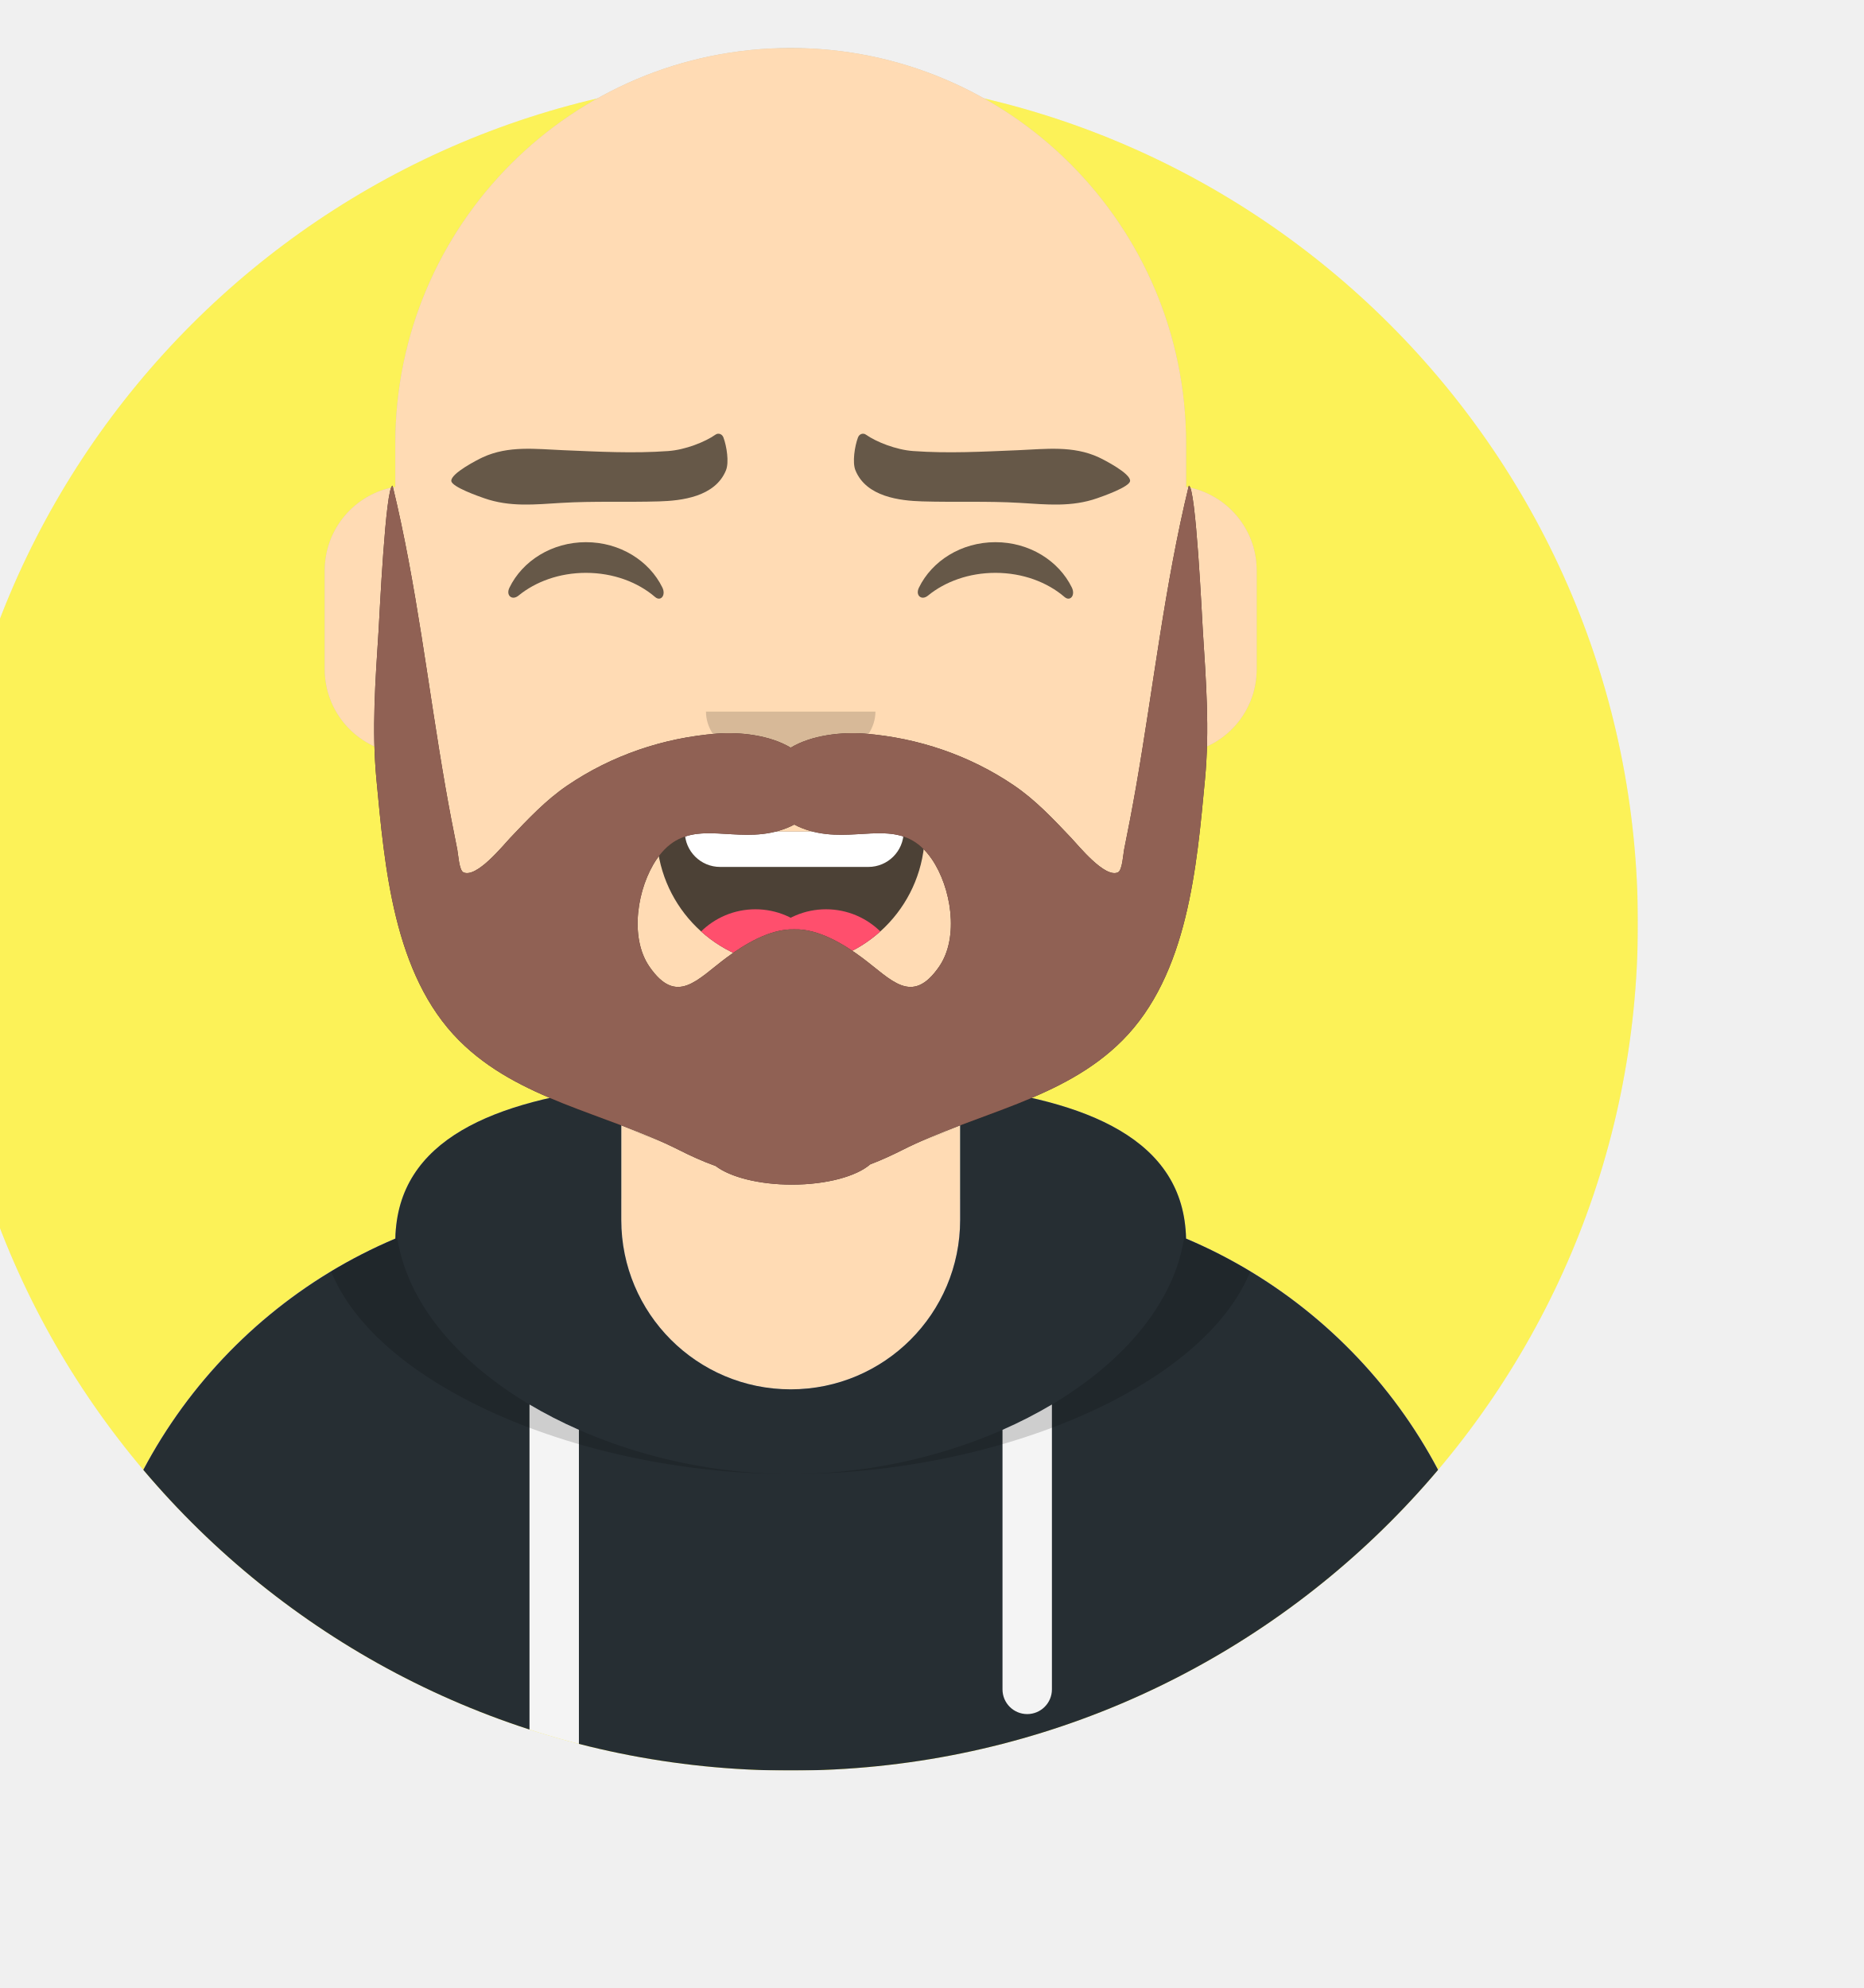
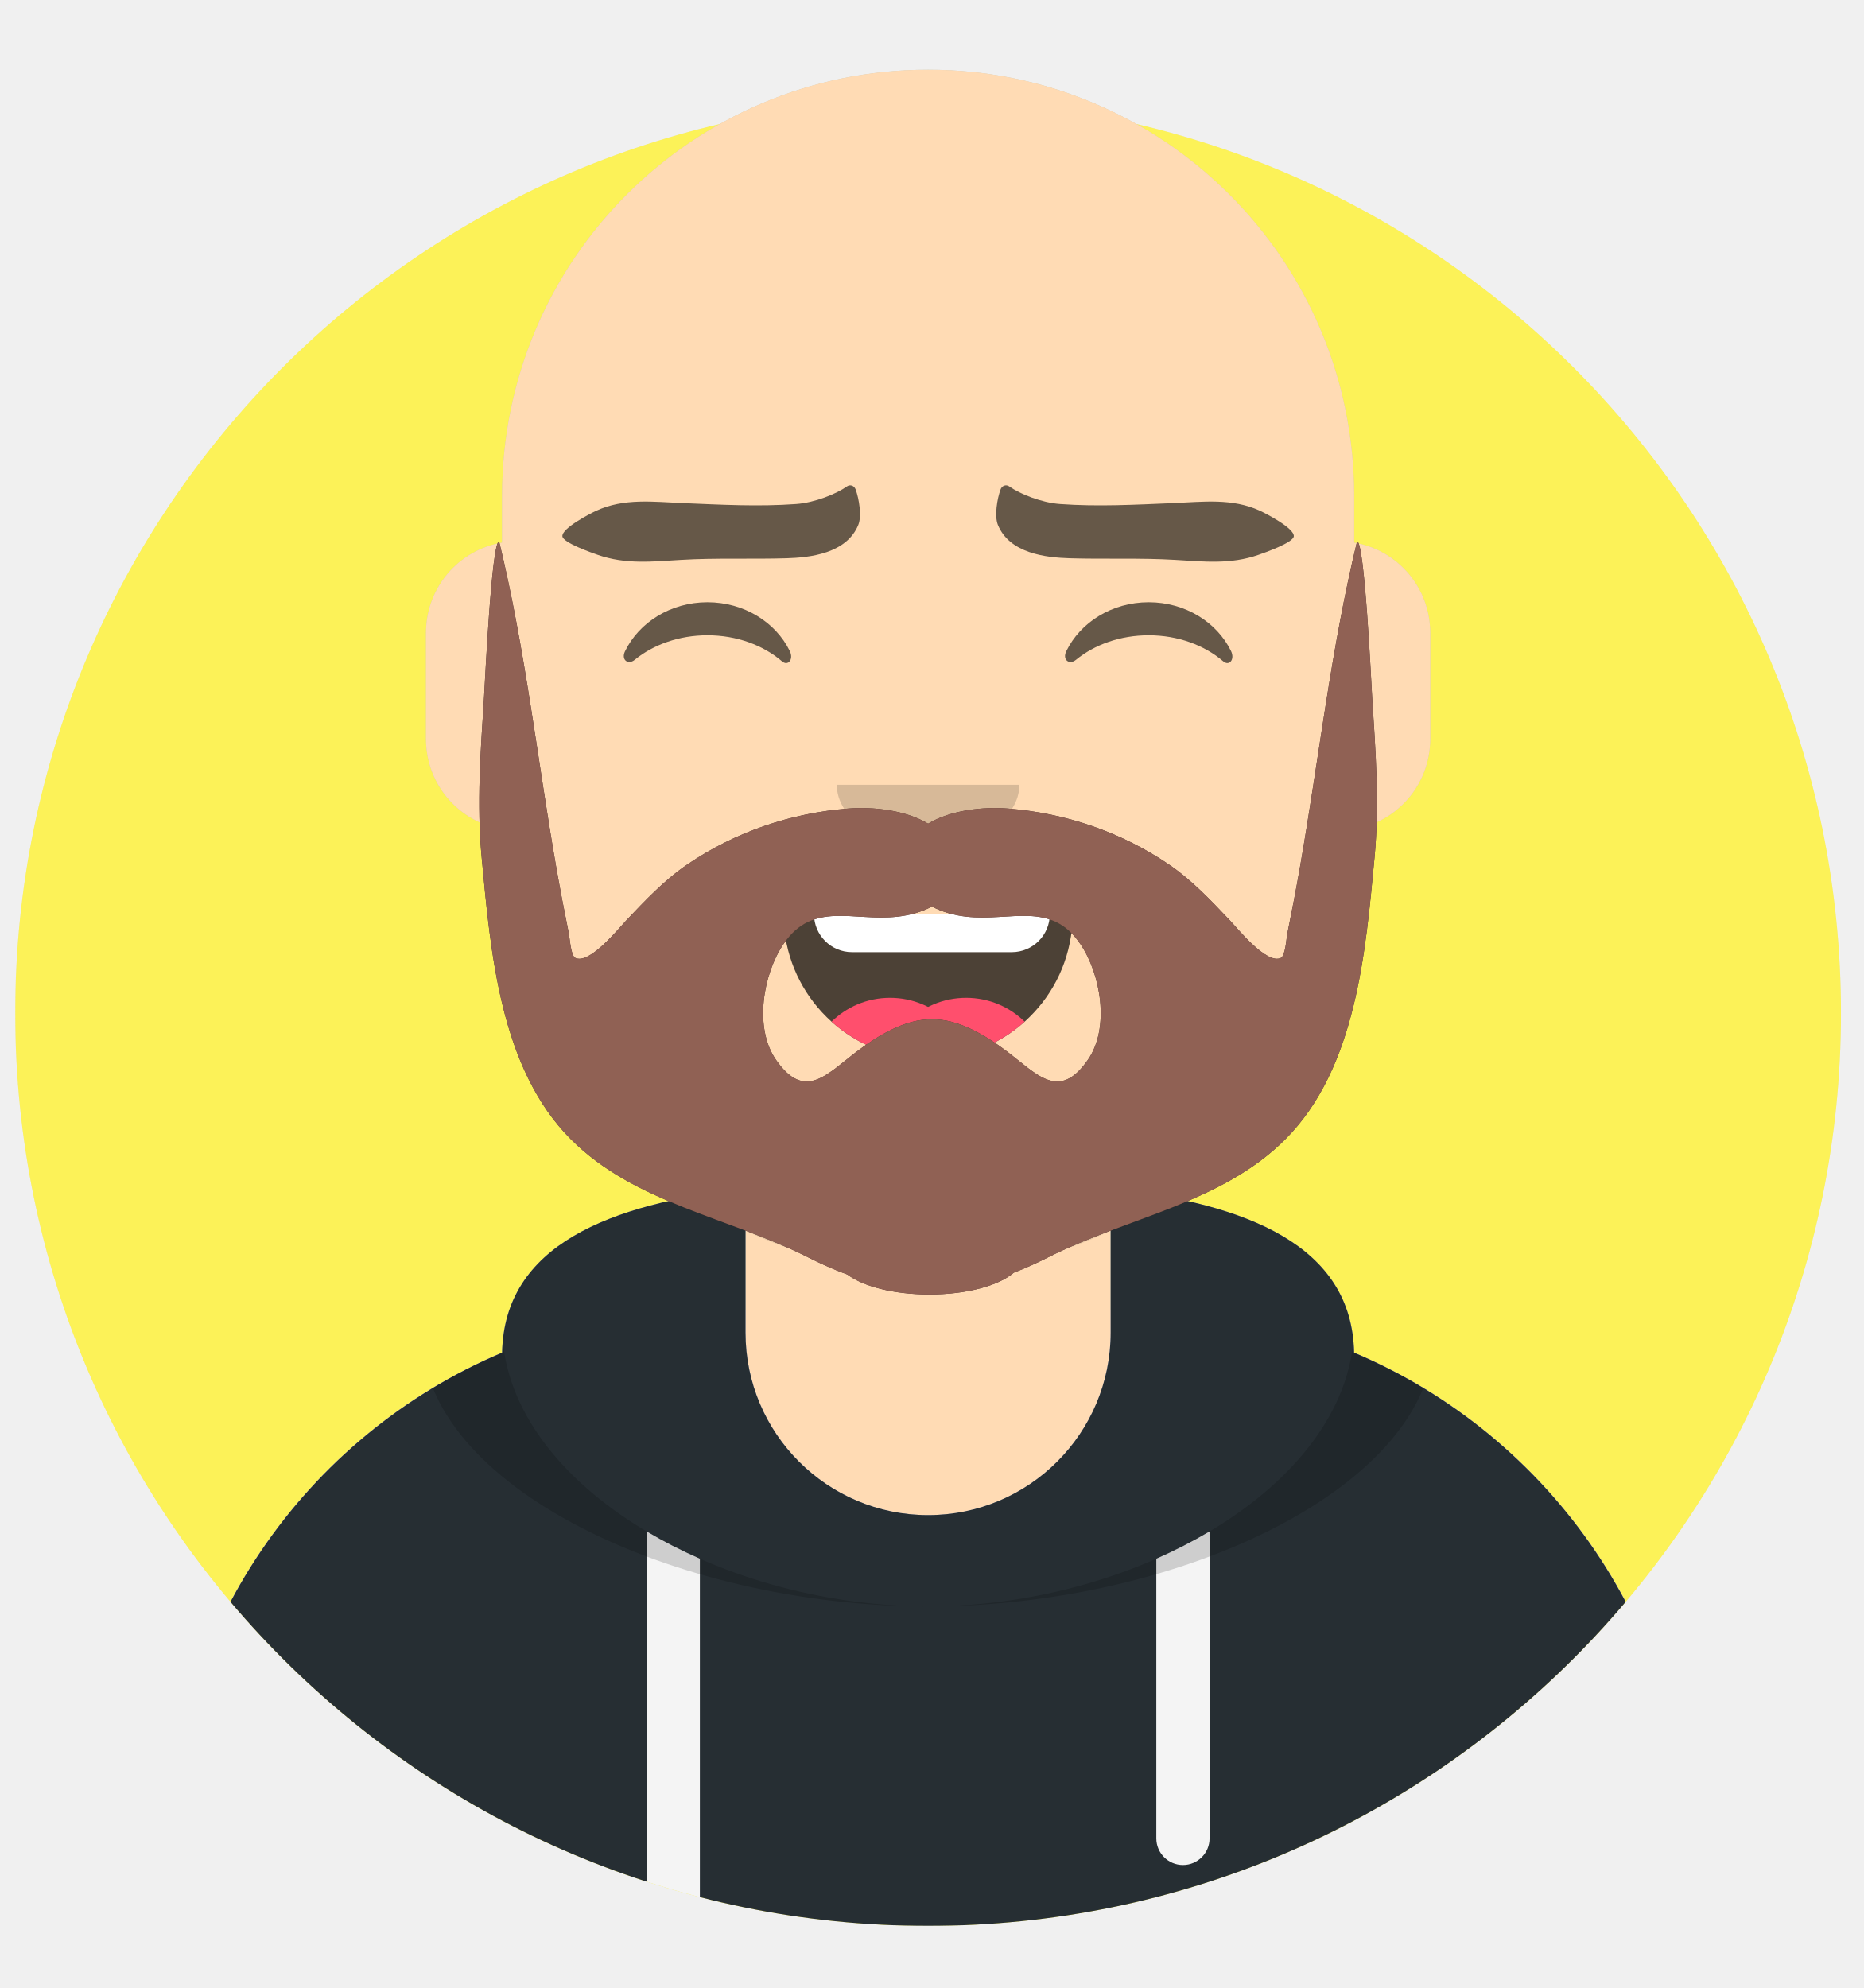
- <svg xmlns="http://www.w3.org/2000/svg" xmlns:xlink="http://www.w3.org/1999/xlink" width="450px" height="480px" viewBox="20 30 264 280" version="1.1">
+ <svg xmlns="http://www.w3.org/2000/svg" xmlns:xlink="http://www.w3.org/1999/xlink" width="450px" height="480px" viewBox="10 35 245 245" version="1.1">
  <defs>
    <circle id="path-1" cx="120" cy="120" r="120" />
    <path d="M12,160 C12,226.274 65.726,280 132,280 C198.274,280 252,226.274 252,160 L264,160 L264,-1.42108547e-14 L-3.19744231e-14,-1.42108547e-14 L-3.19744231e-14,160 L12,160 Z" id="path-3" />
    <path d="M124,144.611 L124,163 L128,163 L128,163 C167.765,163 200,195.235 200,235 L200,244 L0,244 L0,235 C-4.86974701e-15,195.235 32.235,163 72,163 L72,163 L76,163 L76,144.611 C58.763,136.422 46.372,119.687 44.305,99.881 C38.48,99.058 34,94.052 34,88 L34,74 C34,68.054 38.325,63.118 44,62.166 L44,56 L44,56 C44,25.072 69.072,5.68137151e-15 100,0 L100,0 L100,0 C130.928,-5.68137151e-15 156,25.072 156,56 L156,62.166 C161.675,63.118 166,68.054 166,74 L166,88 C166,94.052 161.52,99.058 155.695,99.881 C153.628,119.687 141.237,136.422 124,144.611 Z" id="path-5" />
  </defs>
  <g id="avatarmaker" stroke="none" stroke-width="1" fill="none" fill-rule="evenodd">
    <g transform="translate(-825, -1100)" id="avatarmaker/Circle">
      <g transform="translate(825, 1100)">
        <g id="Circle" stroke-width="1" fill-rule="evenodd" transform="translate(12, 40)">
          <mask id="mask-2" fill="white">
            <use xlink:href="#path-1" />
          </mask>
          <use id="Circle-Background" fill="#E6E6E6" xlink:href="#path-1" />
          <g id="ColorPaletteBlue01" mask="url(#mask-2)" fill="#fcf258">
            <rect id="🖍Color" x="0" y="0" width="240" height="240" />
          </g>
        </g>
        <mask id="mask-4" fill="white">
          <use xlink:href="#path-3" />
        </mask>
        <g id="Mask" />
        <g id="avatarmaker" stroke-width="1" fill-rule="evenodd" mask="url(#mask-4)">
          <g id="Body" transform="translate(32, 36)">
            <mask id="mask-6" fill="white">
              <use xlink:href="#path-5" />
            </mask>
            <use fill="#D0C6AC" xlink:href="#path-5" />
            <g id="Skin/👶🏽-03-Brown" mask="url(#mask-6)" fill="#FFDBB4">
              <g transform="translate(-32, 0)" id="Color">
                <rect x="0" y="0" width="264" height="244" />
              </g>
            </g>
            <path d="M156,79 L156,102 C156,132.928 130.928,158 100,158 C69.072,158 44,132.928 44,102 L44,79 L44,94 C44,124.928 69.072,150 100,150 C130.928,150 156,124.928 156,94 L156,79 Z" id="Neck-Shadow" fill-opacity="0.1" fill="#000000" mask="url(#mask-6)" />
          </g>
          <g id="Clothing/Hoodie" transform="translate(0, 170)">
            <defs>
              <path d="M108,13.071 C90.081,15.076 76.28,20.552 76.004,34.645 C50.146,45.568 32,71.165 32,100.999 L32,100.999 L32,110 L232,110 L232,100.999 C232,71.165 213.854,45.568 187.996,34.645 C187.72,20.552 173.919,15.076 156,13.071 L156,32 L156,32 C156,45.255 145.255,56 132,56 L132,56 C118.745,56 108,45.255 108,32 L108,13.071 Z" id="react-path-43" />
            </defs>
            <mask id="react-mask-44" fill="white">
              <use xlink:href="#react-path-43" />
            </mask>
            <use id="Hoodie" fill="#B7C1DB" fill-rule="evenodd" xlink:href="#react-path-43" />
            <g id="Color/Palette/Gray-01" mask="url(#react-mask-44)" fill-rule="evenodd" fill="#262E33">
              <rect id="🖍Color" x="0" y="0" width="264" height="110" />
            </g>
            <path d="M102,61.739 L102,110 L95,110 L95,58.15 C97.204,59.46 99.547,60.661 102,61.739 Z M169,58.15 L169,98.5 C169,100.433 167.433,102 165.5,102 C163.567,102 162,100.433 162,98.5 L162,61.739 C164.453,60.661 166.796,59.46 169,58.15 Z" id="Straps" fill="#F4F4F4" fill-rule="evenodd" mask="url(#react-mask-44)" />
            <path d="M90.96,12.724 C75.909,15.571 65.5,21.243 65.5,32.308 C65.5,52.02 98.538,68 132,68 C165.462,68 198.5,52.02 198.5,32.308 C198.5,21.243 188.091,15.571 173.04,12.724 C182.125,16.074 188,21.706 188,31.077 C188,51.469 160.179,68 132,68 C103.821,68 76,51.469 76,31.077 C76,21.706 81.875,16.074 90.96,12.724 Z" id="Shadow" fill-opacity="0.16" fill="#000000" fill-rule="evenodd" mask="url(#react-mask-44)" />
          </g>
          <g id="Face" transform="translate(76, 82)" fill="#000000">
            <g id="Mouth/Smile" transform="translate(2, 52)">
              <defs>
                <path d="M35.118,15.128 C36.176,24.62 44.226,32 54,32 C63.804,32 71.874,24.574 72.892,15.04 C72.974,14.273 72.117,13 71.043,13 C56.149,13 44.738,13 37.087,13 C36.007,13 35.012,14.178 35.118,15.128 Z" id="react-path-45" />
              </defs>
              <mask id="react-mask-46" fill="white">
                <use xlink:href="#react-path-45" />
              </mask>
              <use id="Mouth" fill-opacity="0.7" fill="#000000" fill-rule="evenodd" xlink:href="#react-path-45" />
              <rect id="Teeth" fill="#FFFFFF" fill-rule="evenodd" mask="url(#react-mask-46)" x="39" y="2" width="31" height="16" rx="5" />
              <g id="Tongue" stroke-width="1" fill-rule="evenodd" mask="url(#react-mask-46)" fill="#FF4F6D">
                <g transform="translate(38, 24)">
                  <circle cx="11" cy="11" r="11" />
                  <circle cx="21" cy="11" r="11" />
                </g>
              </g>
            </g>
            <g id="Nose/Default" transform="translate(28, 40)" fill-opacity="0.16">
              <path d="M16,8 C16,12.418 21.373,16 28,16 L28,16 C34.627,16 40,12.418 40,8" id="Nose" />
            </g>
            <g id="Eyes/Happy-😁" transform="translate(0, 8)" fill-opacity="0.6">
              <path d="M16.16,22.447 C18.007,18.649 22.164,16 26.998,16 C31.814,16 35.959,18.63 37.815,22.407 C38.367,23.529 37.582,24.447 36.791,23.767 C34.34,21.66 30.859,20.344 26.998,20.344 C23.257,20.344 19.874,21.579 17.438,23.572 C16.547,24.3 15.62,23.558 16.16,22.447 Z" id="Squint" />
              <path d="M74.16,22.447 C76.007,18.649 80.164,16 84.998,16 C89.814,16 93.959,18.63 95.815,22.407 C96.367,23.529 95.582,24.447 94.791,23.767 C92.34,21.66 88.859,20.344 84.998,20.344 C81.257,20.344 77.874,21.579 75.438,23.572 C74.547,24.3 73.62,23.558 74.16,22.447 Z" id="Squint" />
            </g>
            <g id="Eyebrow/Natural/Flat-Natural" fill-opacity="0.6">
              <path d="M38.569,10.702 C33.587,11.238 28.655,11.134 23.656,11.101 C19.823,11.076 15.92,10.689 12.325,12.509 C11.636,12.857 7.877,14.945 8.003,16.011 C8.104,16.863 12.013,18.064 12.717,18.284 C16.428,19.445 19.924,18.928 23.687,18.57 C28.302,18.132 32.914,18.175 37.532,17.874 C40.642,17.672 45.422,16.977 46.829,13.148 C47.253,11.995 46.815,9.734 46.307,8.506 C46.105,8.018 45.563,7.85 45.169,8.149 C43.756,9.222 40.985,10.443 38.569,10.702" id="Fill-10" transform="translate(27.5, 13.5) rotate(2) translate(-27.5, -13.5) " />
              <path d="M95.569,10.702 C90.587,11.238 85.655,11.134 80.656,11.101 C76.823,11.076 72.92,10.689 69.325,12.509 C68.636,12.857 64.877,14.945 65.003,16.011 C65.104,16.863 69.013,18.064 69.717,18.284 C73.428,19.445 76.924,18.928 80.687,18.57 C85.302,18.132 89.914,18.175 94.532,17.874 C97.642,17.672 102.422,16.977 103.829,13.148 C104.253,11.995 103.815,9.734 103.307,8.506 C103.105,8.018 102.563,7.85 102.169,8.149 C100.756,9.222 97.985,10.443 95.569,10.702" id="Fill-10" transform="translate(84.5, 13.5) scale(-1, 1) rotate(2) translate(-84.5, -13.5) " />
            </g>
          </g>
          <g id="Top" stroke-width="1" fill-rule="evenodd">
            <defs>
              <rect id="react-path-225" x="0" y="0" width="264" height="280" />
              <filter x="-0.8%" y="-2.0%" width="101.5%" height="108.0%" filterUnits="objectBoundingBox" id="react-filter-223">
                <feOffset dx="0" dy="2" in="SourceAlpha" result="shadowOffsetOuter1" />
                <feColorMatrix values="0 0 0 0 0   0 0 0 0 0   0 0 0 0 0  0 0 0 0.16 0" type="matrix" in="shadowOffsetOuter1" result="shadowMatrixOuter1" />
                <feMerge>
                  <feMergeNode in="shadowMatrixOuter1" />
                  <feMergeNode in="SourceGraphic" />
                </feMerge>
              </filter>
            </defs>
            <mask id="react-mask-224" fill="white">
              <use xlink:href="#react-path-225" />
            </mask>
            <g id="Mask" />
            <g id="Top/No-Hair" mask="url(#react-mask-224)">
              <g transform="translate(-1, 0)">
                <g id="Facial-Hair/Beard-Medium" transform="translate(49, 72)">
                  <defs>
                    <path d="M105.018,94.13 C101.15,99.721 98.258,95.947 94.137,92.876 C91.657,91.027 87.961,88.728 84.504,88.841 C81.048,88.728 77.352,91.027 74.871,92.876 C70.751,95.947 67.858,99.721 63.991,94.13 C61.088,89.932 62.303,82.874 65.015,78.903 C68.874,73.251 74.109,75.985 79.962,75.34 C81.554,75.165 83.153,74.723 84.504,74 C85.856,74.723 87.455,75.165 89.046,75.34 C94.9,75.985 100.135,73.251 103.994,78.903 C106.706,82.874 107.92,89.932 105.018,94.13 M140.391,26 C136.967,40.075 135.393,54.434 132.91,68.671 C132.393,71.639 131.826,74.596 131.225,77.55 C131.098,78.17 130.974,80.473 130.363,80.764 C128.512,81.648 124.739,76.947 123.73,75.885 C121.197,73.219 118.685,70.529 115.599,68.437 C109.365,64.21 102.065,61.711 94.47,61.118 C91.292,60.869 86.995,61.303 84,63.11 C81.005,61.303 76.708,60.869 73.53,61.118 C65.934,61.711 58.635,64.21 52.4,68.437 C49.315,70.529 46.803,73.219 44.269,75.885 C43.261,76.947 39.488,81.648 37.637,80.764 C37.026,80.473 36.902,78.17 36.775,77.55 C36.174,74.596 35.607,71.639 35.09,68.671 C32.607,54.434 31.034,40.075 27.609,26 C26.613,26 25.739,44.748 25.627,46.495 C25.175,53.589 24.646,60.525 25.322,67.626 C26.486,79.875 27.699,95.234 37.033,104.588 C45.466,113.039 57.71,114.806 68.271,120.141 C69.631,120.828 71.435,121.676 73.38,122.371 C75.429,123.934 79.493,125 84.174,125 C89.085,125 93.316,123.827 95.254,122.138 C96.955,121.493 98.518,120.753 99.729,120.141 C110.289,114.805 122.534,113.039 130.967,104.588 C140.301,95.234 141.514,79.875 142.679,67.626 C143.353,60.525 142.825,53.589 142.373,46.495 C142.261,44.748 141.387,26 140.391,26 Z" id="react-path-244" />
                  </defs>
                  <mask id="react-mask-243" fill="white">
                    <use xlink:href="#react-path-244" />
                  </mask>
                  <use id="Beardness" fill="#4a312c" fill-rule="evenodd" xlink:href="#react-path-244" />
                  <g id="Color/Hair/Brown" mask="url(#react-mask-243)" fill="#906154">
                    <g transform="translate(-32, 0)" id="Color">
                      <rect x="0" y="0" width="264" height="244" />
                    </g>
                  </g>
                </g>
              </g>
            </g>
          </g>
        </g>
      </g>
    </g>
  </g>
</svg>
